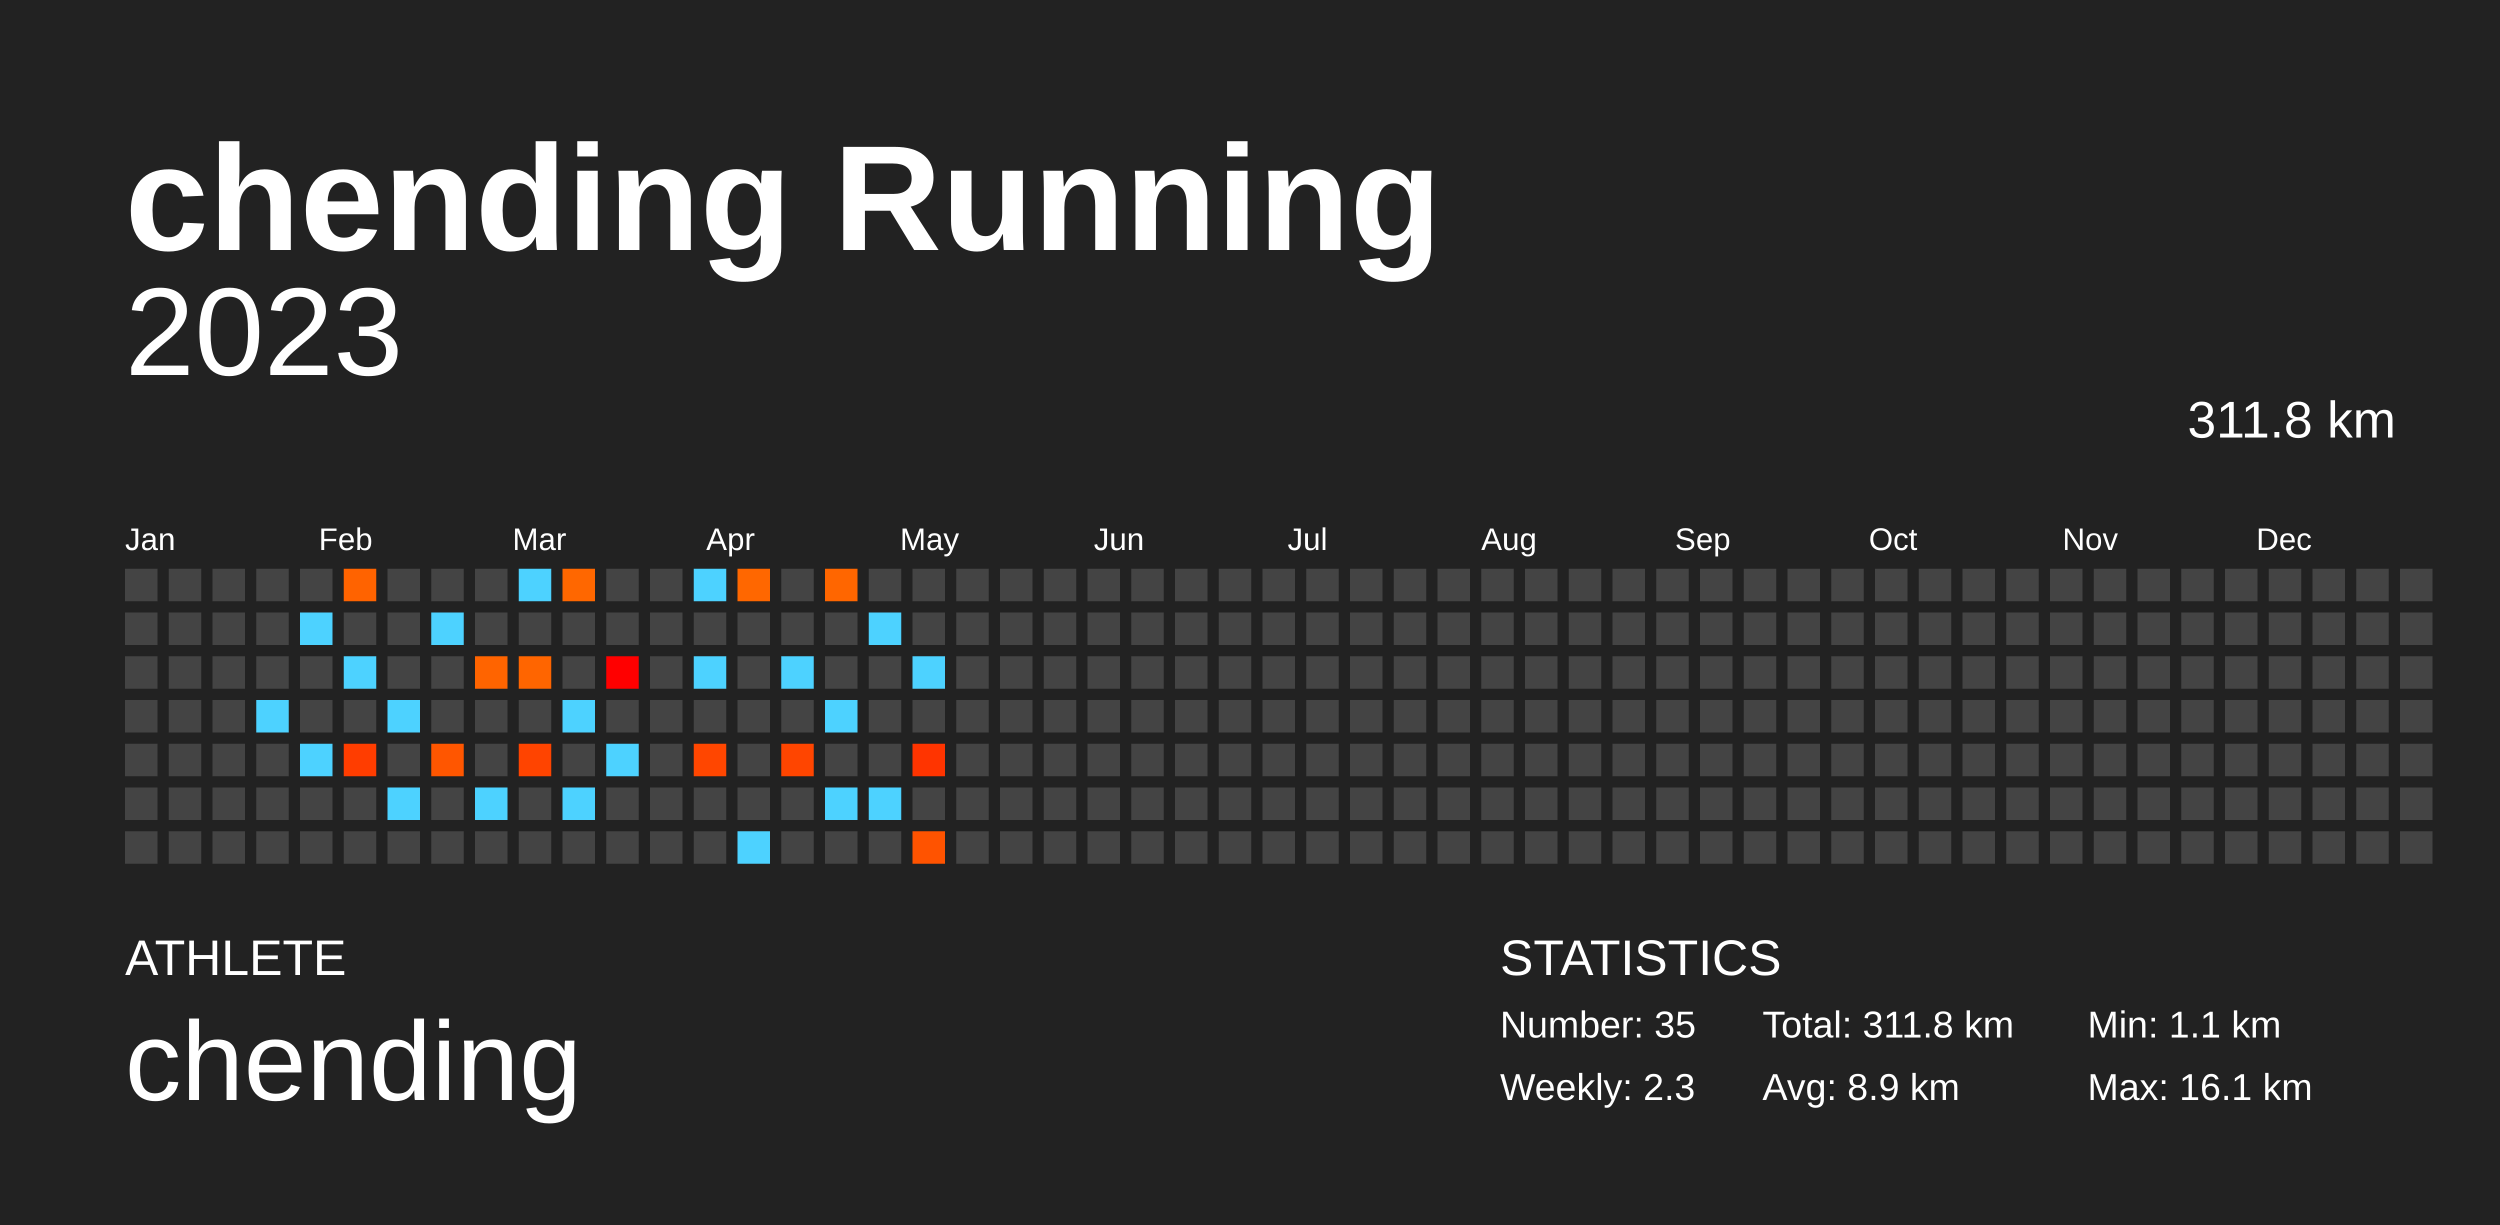
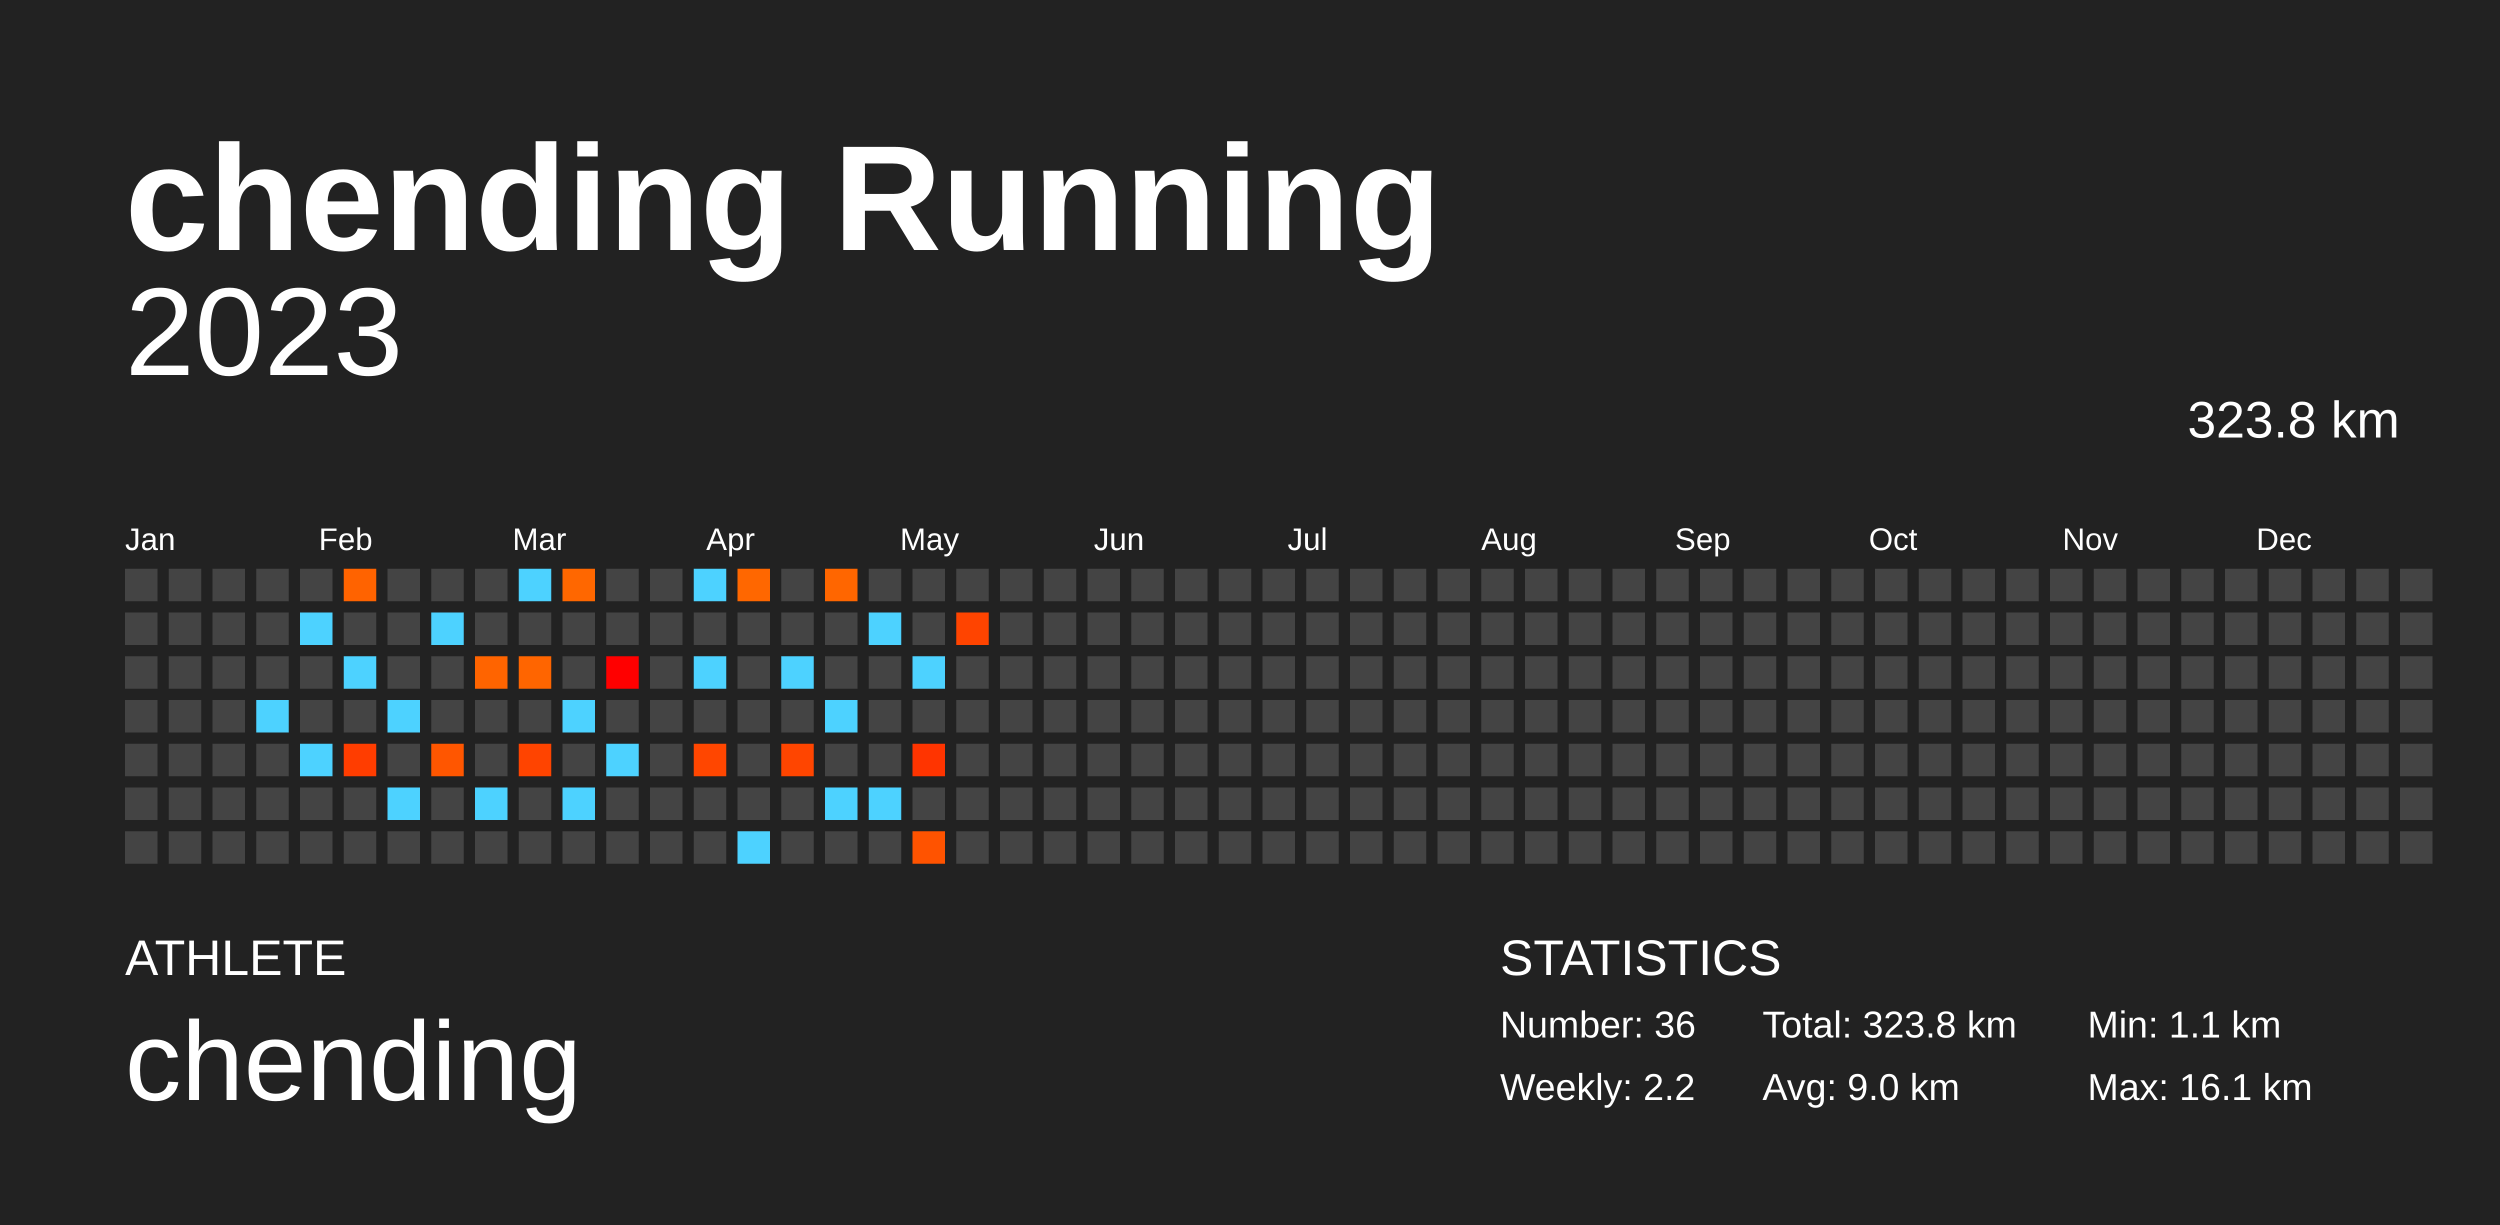
<svg xmlns="http://www.w3.org/2000/svg" baseProfile="full" height="98mm" version="1.1" viewBox="0,0,200,98" width="200mm">
  <defs />
  <rect fill="#222222" height="98" width="200" x="0" y="0" />
  <text fill="#FFFFFF" style="font-size:12px; font-family:Arial; font-weight:bold;" x="10" y="20">chending Running</text>
  <text fill="#FFFFFF" style="font-size:4px; font-family:Arial" x="10" y="78">ATHLETE</text>
  <text fill="#FFFFFF" style="font-size:9px; font-family:Arial" x="10" y="88">chending</text>
  <text fill="#FFFFFF" style="font-size:4px; font-family:Arial" x="120" y="78">STATISTICS</text>
-   <text fill="#FFFFFF" style="font-size:3px; font-family:Arial" x="120" y="83">Number: 35</text>
-   <text fill="#FFFFFF" style="font-size:3px; font-family:Arial" x="120" y="88">Weekly: 2.3</text>
-   <text fill="#FFFFFF" style="font-size:3px; font-family:Arial" x="141" y="83">Total: 311.8 km</text>
-   <text fill="#FFFFFF" style="font-size:3px; font-family:Arial" x="141" y="88">Avg: 8.9 km</text>
+   <text fill="#FFFFFF" style="font-size:3px; font-family:Arial" x="120" y="83">Number: 36</text>
+   <text fill="#FFFFFF" style="font-size:3px; font-family:Arial" x="120" y="88">Weekly: 2.2</text>
+   <text fill="#FFFFFF" style="font-size:3px; font-family:Arial" x="141" y="83">Total: 323.8 km</text>
+   <text fill="#FFFFFF" style="font-size:3px; font-family:Arial" x="141" y="88">Avg: 9.0 km</text>
  <text fill="#FFFFFF" style="font-size:3px; font-family:Arial" x="167" y="83">Min: 1.1 km</text>
  <text fill="#FFFFFF" style="font-size:3px; font-family:Arial" x="167" y="88">Max: 16.1 km</text>
  <text alignment-baseline="hanging" fill="#FFFFFF" style="font-size:10.0px; font-family:Arial;" x="10" y="30">2023</text>
-   <text alignment-baseline="hanging" fill="#FFFFFF" style="font-size:4.125px; font-family:Arial;" x="175" y="35">311.8 km</text>
+   <text alignment-baseline="hanging" fill="#FFFFFF" style="font-size:4.125px; font-family:Arial;" x="175" y="35">323.8 km</text>
  <text fill="#FFFFFF" style="font-size:2.5px; font-family:Arial" x="10.0" y="44">Jan</text>
  <text fill="#FFFFFF" style="font-size:2.5px; font-family:Arial" x="25.5" y="44">Feb</text>
  <text fill="#FFFFFF" style="font-size:2.5px; font-family:Arial" x="41.0" y="44">Mar</text>
  <text fill="#FFFFFF" style="font-size:2.5px; font-family:Arial" x="56.5" y="44">Apr</text>
  <text fill="#FFFFFF" style="font-size:2.5px; font-family:Arial" x="72.0" y="44">May</text>
  <text fill="#FFFFFF" style="font-size:2.5px; font-family:Arial" x="87.5" y="44">Jun</text>
  <text fill="#FFFFFF" style="font-size:2.5px; font-family:Arial" x="103.0" y="44">Jul</text>
  <text fill="#FFFFFF" style="font-size:2.5px; font-family:Arial" x="118.5" y="44">Aug</text>
  <text fill="#FFFFFF" style="font-size:2.5px; font-family:Arial" x="134.0" y="44">Sep</text>
  <text fill="#FFFFFF" style="font-size:2.5px; font-family:Arial" x="149.5" y="44">Oct</text>
  <text fill="#FFFFFF" style="font-size:2.5px; font-family:Arial" x="165.0" y="44">Nov</text>
  <text fill="#FFFFFF" style="font-size:2.5px; font-family:Arial" x="180.5" y="44">Dec</text>
  <rect fill="#444444" height="2.6" width="2.6" x="10.0" y="45.5" />
  <rect fill="#444444" height="2.6" width="2.6" x="10.0" y="49.0" />
  <rect fill="#444444" height="2.6" width="2.6" x="10.0" y="52.5" />
  <rect fill="#444444" height="2.6" width="2.6" x="10.0" y="56.0" />
  <rect fill="#444444" height="2.6" width="2.6" x="10.0" y="59.5" />
  <rect fill="#444444" height="2.6" width="2.6" x="10.0" y="63.0" />
  <rect fill="#444444" height="2.6" width="2.6" x="10.0" y="66.5" />
  <rect fill="#444444" height="2.6" width="2.6" x="13.5" y="45.5" />
  <rect fill="#444444" height="2.6" width="2.6" x="13.5" y="49.0" />
  <rect fill="#444444" height="2.6" width="2.6" x="13.5" y="52.5" />
  <rect fill="#444444" height="2.6" width="2.6" x="13.5" y="56.0" />
  <rect fill="#444444" height="2.6" width="2.6" x="13.5" y="59.5" />
  <rect fill="#444444" height="2.6" width="2.6" x="13.5" y="63.0" />
  <rect fill="#444444" height="2.6" width="2.6" x="13.5" y="66.5" />
  <rect fill="#444444" height="2.6" width="2.6" x="17.0" y="45.5" />
  <rect fill="#444444" height="2.6" width="2.6" x="17.0" y="49.0" />
  <rect fill="#444444" height="2.6" width="2.6" x="17.0" y="52.5" />
  <rect fill="#444444" height="2.6" width="2.6" x="17.0" y="56.0" />
  <rect fill="#444444" height="2.6" width="2.6" x="17.0" y="59.5" />
  <rect fill="#444444" height="2.6" width="2.6" x="17.0" y="63.0" />
  <rect fill="#444444" height="2.6" width="2.6" x="17.0" y="66.5" />
  <rect fill="#444444" height="2.6" width="2.6" x="20.5" y="45.5" />
  <rect fill="#444444" height="2.6" width="2.6" x="20.5" y="49.0" />
  <rect fill="#444444" height="2.6" width="2.6" x="20.5" y="52.5" />
  <rect fill="#4dd2ff" height="2.6" width="2.6" x="20.5" y="56.0" />
  <rect fill="#444444" height="2.6" width="2.6" x="20.5" y="59.5" />
  <rect fill="#444444" height="2.6" width="2.6" x="20.5" y="63.0" />
  <rect fill="#444444" height="2.6" width="2.6" x="20.5" y="66.5" />
  <rect fill="#444444" height="2.6" width="2.6" x="24.0" y="45.5" />
  <rect fill="#4dd2ff" height="2.6" width="2.6" x="24.0" y="49.0" />
  <rect fill="#444444" height="2.6" width="2.6" x="24.0" y="52.5" />
  <rect fill="#444444" height="2.6" width="2.6" x="24.0" y="56.0" />
  <rect fill="#4dd2ff" height="2.6" width="2.6" x="24.0" y="59.5" />
  <rect fill="#444444" height="2.6" width="2.6" x="24.0" y="63.0" />
  <rect fill="#444444" height="2.6" width="2.6" x="24.0" y="66.5" />
  <rect fill="#ff6300" height="2.6" width="2.6" x="27.5" y="45.5" />
  <rect fill="#444444" height="2.6" width="2.6" x="27.5" y="49.0" />
  <rect fill="#4dd2ff" height="2.6" width="2.6" x="27.5" y="52.5" />
  <rect fill="#444444" height="2.6" width="2.6" x="27.5" y="56.0" />
  <rect fill="#ff3d00" height="2.6" width="2.6" x="27.5" y="59.5" />
  <rect fill="#444444" height="2.6" width="2.6" x="27.5" y="63.0" />
  <rect fill="#444444" height="2.6" width="2.6" x="27.5" y="66.5" />
  <rect fill="#444444" height="2.6" width="2.6" x="31.0" y="45.5" />
  <rect fill="#444444" height="2.6" width="2.6" x="31.0" y="49.0" />
  <rect fill="#444444" height="2.6" width="2.6" x="31.0" y="52.5" />
  <rect fill="#4dd2ff" height="2.6" width="2.6" x="31.0" y="56.0" />
  <rect fill="#444444" height="2.6" width="2.6" x="31.0" y="59.5" />
  <rect fill="#4dd2ff" height="2.6" width="2.6" x="31.0" y="63.0" />
  <rect fill="#444444" height="2.6" width="2.6" x="31.0" y="66.5" />
  <rect fill="#444444" height="2.6" width="2.6" x="34.5" y="45.5" />
  <rect fill="#4dd2ff" height="2.6" width="2.6" x="34.5" y="49.0" />
  <rect fill="#444444" height="2.6" width="2.6" x="34.5" y="52.5" />
  <rect fill="#444444" height="2.6" width="2.6" x="34.5" y="56.0" />
  <rect fill="#ff5600" height="2.6" width="2.6" x="34.5" y="59.5" />
  <rect fill="#444444" height="2.6" width="2.6" x="34.5" y="63.0" />
  <rect fill="#444444" height="2.6" width="2.6" x="34.5" y="66.5" />
  <rect fill="#444444" height="2.6" width="2.6" x="38.0" y="45.5" />
  <rect fill="#444444" height="2.6" width="2.6" x="38.0" y="49.0" />
  <rect fill="#ff6400" height="2.6" width="2.6" x="38.0" y="52.5" />
  <rect fill="#444444" height="2.6" width="2.6" x="38.0" y="56.0" />
  <rect fill="#444444" height="2.6" width="2.6" x="38.0" y="59.5" />
  <rect fill="#4dd2ff" height="2.6" width="2.6" x="38.0" y="63.0" />
  <rect fill="#444444" height="2.6" width="2.6" x="38.0" y="66.5" />
  <rect fill="#4dd2ff" height="2.6" width="2.6" x="41.5" y="45.5" />
  <rect fill="#444444" height="2.6" width="2.6" x="41.5" y="49.0" />
  <rect fill="#ff6500" height="2.6" width="2.6" x="41.5" y="52.5" />
  <rect fill="#444444" height="2.6" width="2.6" x="41.5" y="56.0" />
  <rect fill="#ff4400" height="2.6" width="2.6" x="41.5" y="59.5" />
  <rect fill="#444444" height="2.6" width="2.6" x="41.5" y="63.0" />
  <rect fill="#444444" height="2.6" width="2.6" x="41.5" y="66.5" />
  <rect fill="#ff6700" height="2.6" width="2.6" x="45.0" y="45.5" />
  <rect fill="#444444" height="2.6" width="2.6" x="45.0" y="49.0" />
  <rect fill="#444444" height="2.6" width="2.6" x="45.0" y="52.5" />
  <rect fill="#4dd2ff" height="2.6" width="2.6" x="45.0" y="56.0" />
  <rect fill="#444444" height="2.6" width="2.6" x="45.0" y="59.5" />
  <rect fill="#4dd2ff" height="2.6" width="2.6" x="45.0" y="63.0" />
  <rect fill="#444444" height="2.6" width="2.6" x="45.0" y="66.5" />
  <rect fill="#444444" height="2.6" width="2.6" x="48.5" y="45.5" />
  <rect fill="#444444" height="2.6" width="2.6" x="48.5" y="49.0" />
  <rect fill="#ff0000" height="2.6" width="2.6" x="48.5" y="52.5" />
  <rect fill="#444444" height="2.6" width="2.6" x="48.5" y="56.0" />
  <rect fill="#4dd2ff" height="2.6" width="2.6" x="48.5" y="59.5" />
  <rect fill="#444444" height="2.6" width="2.6" x="48.5" y="63.0" />
  <rect fill="#444444" height="2.6" width="2.6" x="48.5" y="66.5" />
  <rect fill="#444444" height="2.6" width="2.6" x="52.0" y="45.5" />
  <rect fill="#444444" height="2.6" width="2.6" x="52.0" y="49.0" />
  <rect fill="#444444" height="2.6" width="2.6" x="52.0" y="52.5" />
  <rect fill="#444444" height="2.6" width="2.6" x="52.0" y="56.0" />
  <rect fill="#444444" height="2.6" width="2.6" x="52.0" y="59.5" />
  <rect fill="#444444" height="2.6" width="2.6" x="52.0" y="63.0" />
  <rect fill="#444444" height="2.6" width="2.6" x="52.0" y="66.5" />
  <rect fill="#4dd2ff" height="2.6" width="2.6" x="55.5" y="45.5" />
  <rect fill="#444444" height="2.6" width="2.6" x="55.5" y="49.0" />
  <rect fill="#4dd2ff" height="2.6" width="2.6" x="55.5" y="52.5" />
  <rect fill="#444444" height="2.6" width="2.6" x="55.5" y="56.0" />
  <rect fill="#ff4600" height="2.6" width="2.6" x="55.5" y="59.5" />
  <rect fill="#444444" height="2.6" width="2.6" x="55.5" y="63.0" />
  <rect fill="#444444" height="2.6" width="2.6" x="55.5" y="66.5" />
  <rect fill="#ff6700" height="2.6" width="2.6" x="59.0" y="45.5" />
  <rect fill="#444444" height="2.6" width="2.6" x="59.0" y="49.0" />
  <rect fill="#444444" height="2.6" width="2.6" x="59.0" y="52.5" />
  <rect fill="#444444" height="2.6" width="2.6" x="59.0" y="56.0" />
  <rect fill="#444444" height="2.6" width="2.6" x="59.0" y="59.5" />
  <rect fill="#444444" height="2.6" width="2.6" x="59.0" y="63.0" />
  <rect fill="#4dd2ff" height="2.6" width="2.6" x="59.0" y="66.5" />
  <rect fill="#444444" height="2.6" width="2.6" x="62.5" y="45.5" />
  <rect fill="#444444" height="2.6" width="2.6" x="62.5" y="49.0" />
  <rect fill="#4dd2ff" height="2.6" width="2.6" x="62.5" y="52.5" />
  <rect fill="#444444" height="2.6" width="2.6" x="62.5" y="56.0" />
  <rect fill="#ff4500" height="2.6" width="2.6" x="62.5" y="59.5" />
  <rect fill="#444444" height="2.6" width="2.6" x="62.5" y="63.0" />
  <rect fill="#444444" height="2.6" width="2.6" x="62.5" y="66.5" />
  <rect fill="#ff6600" height="2.6" width="2.6" x="66.0" y="45.5" />
  <rect fill="#444444" height="2.6" width="2.6" x="66.0" y="49.0" />
  <rect fill="#444444" height="2.6" width="2.6" x="66.0" y="52.5" />
  <rect fill="#4dd2ff" height="2.6" width="2.6" x="66.0" y="56.0" />
  <rect fill="#444444" height="2.6" width="2.6" x="66.0" y="59.5" />
  <rect fill="#4dd2ff" height="2.6" width="2.6" x="66.0" y="63.0" />
  <rect fill="#444444" height="2.6" width="2.6" x="66.0" y="66.5" />
  <rect fill="#444444" height="2.6" width="2.6" x="69.5" y="45.5" />
  <rect fill="#4dd2ff" height="2.6" width="2.6" x="69.5" y="49.0" />
  <rect fill="#444444" height="2.6" width="2.6" x="69.5" y="52.5" />
  <rect fill="#444444" height="2.6" width="2.6" x="69.5" y="56.0" />
  <rect fill="#444444" height="2.6" width="2.6" x="69.5" y="59.5" />
  <rect fill="#4dd2ff" height="2.6" width="2.6" x="69.5" y="63.0" />
  <rect fill="#444444" height="2.6" width="2.6" x="69.5" y="66.5" />
  <rect fill="#444444" height="2.6" width="2.6" x="73.0" y="45.5" />
  <rect fill="#444444" height="2.6" width="2.6" x="73.0" y="49.0" />
  <rect fill="#4dd2ff" height="2.6" width="2.6" x="73.0" y="52.5" />
  <rect fill="#444444" height="2.6" width="2.6" x="73.0" y="56.0" />
  <rect fill="#ff3400" height="2.6" width="2.6" x="73.0" y="59.5" />
  <rect fill="#444444" height="2.6" width="2.6" x="73.0" y="63.0" />
  <rect fill="#ff5300" height="2.6" width="2.6" x="73.0" y="66.5" />
  <rect fill="#444444" height="2.6" width="2.6" x="76.5" y="45.5" />
-   <rect fill="#444444" height="2.6" width="2.6" x="76.5" y="49.0" />
+   <rect fill="#ff4400" height="2.6" width="2.6" x="76.5" y="49.0" />
  <rect fill="#444444" height="2.6" width="2.6" x="76.5" y="52.5" />
  <rect fill="#444444" height="2.6" width="2.6" x="76.5" y="56.0" />
  <rect fill="#444444" height="2.6" width="2.6" x="76.5" y="59.5" />
  <rect fill="#444444" height="2.6" width="2.6" x="76.5" y="63.0" />
  <rect fill="#444444" height="2.6" width="2.6" x="76.5" y="66.5" />
  <rect fill="#444444" height="2.6" width="2.6" x="80.0" y="45.5" />
  <rect fill="#444444" height="2.6" width="2.6" x="80.0" y="49.0" />
  <rect fill="#444444" height="2.6" width="2.6" x="80.0" y="52.5" />
  <rect fill="#444444" height="2.6" width="2.6" x="80.0" y="56.0" />
  <rect fill="#444444" height="2.6" width="2.6" x="80.0" y="59.5" />
  <rect fill="#444444" height="2.6" width="2.6" x="80.0" y="63.0" />
  <rect fill="#444444" height="2.6" width="2.6" x="80.0" y="66.5" />
  <rect fill="#444444" height="2.6" width="2.6" x="83.5" y="45.5" />
  <rect fill="#444444" height="2.6" width="2.6" x="83.5" y="49.0" />
  <rect fill="#444444" height="2.6" width="2.6" x="83.5" y="52.5" />
  <rect fill="#444444" height="2.6" width="2.6" x="83.5" y="56.0" />
  <rect fill="#444444" height="2.6" width="2.6" x="83.5" y="59.5" />
  <rect fill="#444444" height="2.6" width="2.6" x="83.5" y="63.0" />
  <rect fill="#444444" height="2.6" width="2.6" x="83.5" y="66.5" />
  <rect fill="#444444" height="2.6" width="2.6" x="87.0" y="45.5" />
  <rect fill="#444444" height="2.6" width="2.6" x="87.0" y="49.0" />
  <rect fill="#444444" height="2.6" width="2.6" x="87.0" y="52.5" />
  <rect fill="#444444" height="2.6" width="2.6" x="87.0" y="56.0" />
  <rect fill="#444444" height="2.6" width="2.6" x="87.0" y="59.5" />
  <rect fill="#444444" height="2.6" width="2.6" x="87.0" y="63.0" />
  <rect fill="#444444" height="2.6" width="2.6" x="87.0" y="66.5" />
  <rect fill="#444444" height="2.6" width="2.6" x="90.5" y="45.5" />
  <rect fill="#444444" height="2.6" width="2.6" x="90.5" y="49.0" />
  <rect fill="#444444" height="2.6" width="2.6" x="90.5" y="52.5" />
  <rect fill="#444444" height="2.6" width="2.6" x="90.5" y="56.0" />
  <rect fill="#444444" height="2.6" width="2.6" x="90.5" y="59.5" />
  <rect fill="#444444" height="2.6" width="2.6" x="90.5" y="63.0" />
  <rect fill="#444444" height="2.6" width="2.6" x="90.5" y="66.5" />
  <rect fill="#444444" height="2.6" width="2.6" x="94.0" y="45.5" />
  <rect fill="#444444" height="2.6" width="2.6" x="94.0" y="49.0" />
  <rect fill="#444444" height="2.6" width="2.6" x="94.0" y="52.5" />
  <rect fill="#444444" height="2.6" width="2.6" x="94.0" y="56.0" />
  <rect fill="#444444" height="2.6" width="2.6" x="94.0" y="59.5" />
  <rect fill="#444444" height="2.6" width="2.6" x="94.0" y="63.0" />
  <rect fill="#444444" height="2.6" width="2.6" x="94.0" y="66.5" />
  <rect fill="#444444" height="2.6" width="2.6" x="97.5" y="45.5" />
  <rect fill="#444444" height="2.6" width="2.6" x="97.5" y="49.0" />
  <rect fill="#444444" height="2.6" width="2.6" x="97.5" y="52.5" />
  <rect fill="#444444" height="2.6" width="2.6" x="97.5" y="56.0" />
  <rect fill="#444444" height="2.6" width="2.6" x="97.5" y="59.5" />
  <rect fill="#444444" height="2.6" width="2.6" x="97.5" y="63.0" />
  <rect fill="#444444" height="2.6" width="2.6" x="97.5" y="66.5" />
  <rect fill="#444444" height="2.6" width="2.6" x="101.0" y="45.5" />
  <rect fill="#444444" height="2.6" width="2.6" x="101.0" y="49.0" />
  <rect fill="#444444" height="2.6" width="2.6" x="101.0" y="52.5" />
  <rect fill="#444444" height="2.6" width="2.6" x="101.0" y="56.0" />
  <rect fill="#444444" height="2.6" width="2.6" x="101.0" y="59.5" />
  <rect fill="#444444" height="2.6" width="2.6" x="101.0" y="63.0" />
  <rect fill="#444444" height="2.6" width="2.6" x="101.0" y="66.5" />
  <rect fill="#444444" height="2.6" width="2.6" x="104.5" y="45.5" />
  <rect fill="#444444" height="2.6" width="2.6" x="104.5" y="49.0" />
  <rect fill="#444444" height="2.6" width="2.6" x="104.5" y="52.5" />
  <rect fill="#444444" height="2.6" width="2.6" x="104.5" y="56.0" />
  <rect fill="#444444" height="2.6" width="2.6" x="104.5" y="59.5" />
  <rect fill="#444444" height="2.6" width="2.6" x="104.5" y="63.0" />
  <rect fill="#444444" height="2.6" width="2.6" x="104.5" y="66.5" />
  <rect fill="#444444" height="2.6" width="2.6" x="108.0" y="45.5" />
  <rect fill="#444444" height="2.6" width="2.6" x="108.0" y="49.0" />
  <rect fill="#444444" height="2.6" width="2.6" x="108.0" y="52.5" />
  <rect fill="#444444" height="2.6" width="2.6" x="108.0" y="56.0" />
  <rect fill="#444444" height="2.6" width="2.6" x="108.0" y="59.5" />
  <rect fill="#444444" height="2.6" width="2.6" x="108.0" y="63.0" />
  <rect fill="#444444" height="2.6" width="2.6" x="108.0" y="66.5" />
  <rect fill="#444444" height="2.6" width="2.6" x="111.5" y="45.5" />
  <rect fill="#444444" height="2.6" width="2.6" x="111.5" y="49.0" />
  <rect fill="#444444" height="2.6" width="2.6" x="111.5" y="52.5" />
  <rect fill="#444444" height="2.6" width="2.6" x="111.5" y="56.0" />
  <rect fill="#444444" height="2.6" width="2.6" x="111.5" y="59.5" />
  <rect fill="#444444" height="2.6" width="2.6" x="111.5" y="63.0" />
  <rect fill="#444444" height="2.6" width="2.6" x="111.5" y="66.5" />
  <rect fill="#444444" height="2.6" width="2.6" x="115.0" y="45.5" />
  <rect fill="#444444" height="2.6" width="2.6" x="115.0" y="49.0" />
  <rect fill="#444444" height="2.6" width="2.6" x="115.0" y="52.5" />
  <rect fill="#444444" height="2.6" width="2.6" x="115.0" y="56.0" />
  <rect fill="#444444" height="2.6" width="2.6" x="115.0" y="59.5" />
  <rect fill="#444444" height="2.6" width="2.6" x="115.0" y="63.0" />
  <rect fill="#444444" height="2.6" width="2.6" x="115.0" y="66.5" />
  <rect fill="#444444" height="2.6" width="2.6" x="118.5" y="45.5" />
  <rect fill="#444444" height="2.6" width="2.6" x="118.5" y="49.0" />
  <rect fill="#444444" height="2.6" width="2.6" x="118.5" y="52.5" />
  <rect fill="#444444" height="2.6" width="2.6" x="118.5" y="56.0" />
  <rect fill="#444444" height="2.6" width="2.6" x="118.5" y="59.5" />
  <rect fill="#444444" height="2.6" width="2.6" x="118.5" y="63.0" />
  <rect fill="#444444" height="2.6" width="2.6" x="118.5" y="66.5" />
  <rect fill="#444444" height="2.6" width="2.6" x="122.0" y="45.5" />
  <rect fill="#444444" height="2.6" width="2.6" x="122.0" y="49.0" />
  <rect fill="#444444" height="2.6" width="2.6" x="122.0" y="52.5" />
  <rect fill="#444444" height="2.6" width="2.6" x="122.0" y="56.0" />
  <rect fill="#444444" height="2.6" width="2.6" x="122.0" y="59.5" />
  <rect fill="#444444" height="2.6" width="2.6" x="122.0" y="63.0" />
  <rect fill="#444444" height="2.6" width="2.6" x="122.0" y="66.5" />
  <rect fill="#444444" height="2.6" width="2.6" x="125.5" y="45.5" />
  <rect fill="#444444" height="2.6" width="2.6" x="125.5" y="49.0" />
  <rect fill="#444444" height="2.6" width="2.6" x="125.5" y="52.5" />
  <rect fill="#444444" height="2.6" width="2.6" x="125.5" y="56.0" />
  <rect fill="#444444" height="2.6" width="2.6" x="125.5" y="59.5" />
  <rect fill="#444444" height="2.6" width="2.6" x="125.5" y="63.0" />
  <rect fill="#444444" height="2.6" width="2.6" x="125.5" y="66.5" />
  <rect fill="#444444" height="2.6" width="2.6" x="129.0" y="45.5" />
  <rect fill="#444444" height="2.6" width="2.6" x="129.0" y="49.0" />
  <rect fill="#444444" height="2.6" width="2.6" x="129.0" y="52.5" />
  <rect fill="#444444" height="2.6" width="2.6" x="129.0" y="56.0" />
  <rect fill="#444444" height="2.6" width="2.6" x="129.0" y="59.5" />
  <rect fill="#444444" height="2.6" width="2.6" x="129.0" y="63.0" />
  <rect fill="#444444" height="2.6" width="2.6" x="129.0" y="66.5" />
  <rect fill="#444444" height="2.6" width="2.6" x="132.5" y="45.5" />
  <rect fill="#444444" height="2.6" width="2.6" x="132.5" y="49.0" />
  <rect fill="#444444" height="2.6" width="2.6" x="132.5" y="52.5" />
  <rect fill="#444444" height="2.6" width="2.6" x="132.5" y="56.0" />
  <rect fill="#444444" height="2.6" width="2.6" x="132.5" y="59.5" />
  <rect fill="#444444" height="2.6" width="2.6" x="132.5" y="63.0" />
  <rect fill="#444444" height="2.6" width="2.6" x="132.5" y="66.5" />
  <rect fill="#444444" height="2.6" width="2.6" x="136.0" y="45.5" />
  <rect fill="#444444" height="2.6" width="2.6" x="136.0" y="49.0" />
  <rect fill="#444444" height="2.6" width="2.6" x="136.0" y="52.5" />
  <rect fill="#444444" height="2.6" width="2.6" x="136.0" y="56.0" />
  <rect fill="#444444" height="2.6" width="2.6" x="136.0" y="59.5" />
  <rect fill="#444444" height="2.6" width="2.6" x="136.0" y="63.0" />
  <rect fill="#444444" height="2.6" width="2.6" x="136.0" y="66.5" />
  <rect fill="#444444" height="2.6" width="2.6" x="139.5" y="45.5" />
  <rect fill="#444444" height="2.6" width="2.6" x="139.5" y="49.0" />
  <rect fill="#444444" height="2.6" width="2.6" x="139.5" y="52.5" />
  <rect fill="#444444" height="2.6" width="2.6" x="139.5" y="56.0" />
  <rect fill="#444444" height="2.6" width="2.6" x="139.5" y="59.5" />
  <rect fill="#444444" height="2.6" width="2.6" x="139.5" y="63.0" />
  <rect fill="#444444" height="2.6" width="2.6" x="139.5" y="66.5" />
  <rect fill="#444444" height="2.6" width="2.6" x="143.0" y="45.5" />
  <rect fill="#444444" height="2.6" width="2.6" x="143.0" y="49.0" />
  <rect fill="#444444" height="2.6" width="2.6" x="143.0" y="52.5" />
  <rect fill="#444444" height="2.6" width="2.6" x="143.0" y="56.0" />
  <rect fill="#444444" height="2.6" width="2.6" x="143.0" y="59.5" />
  <rect fill="#444444" height="2.6" width="2.6" x="143.0" y="63.0" />
  <rect fill="#444444" height="2.6" width="2.6" x="143.0" y="66.5" />
  <rect fill="#444444" height="2.6" width="2.6" x="146.5" y="45.5" />
  <rect fill="#444444" height="2.6" width="2.6" x="146.5" y="49.0" />
  <rect fill="#444444" height="2.6" width="2.6" x="146.5" y="52.5" />
  <rect fill="#444444" height="2.6" width="2.6" x="146.5" y="56.0" />
  <rect fill="#444444" height="2.6" width="2.6" x="146.5" y="59.5" />
  <rect fill="#444444" height="2.6" width="2.6" x="146.5" y="63.0" />
  <rect fill="#444444" height="2.6" width="2.6" x="146.5" y="66.5" />
  <rect fill="#444444" height="2.6" width="2.6" x="150.0" y="45.5" />
  <rect fill="#444444" height="2.6" width="2.6" x="150.0" y="49.0" />
  <rect fill="#444444" height="2.6" width="2.6" x="150.0" y="52.5" />
  <rect fill="#444444" height="2.6" width="2.6" x="150.0" y="56.0" />
  <rect fill="#444444" height="2.6" width="2.6" x="150.0" y="59.5" />
  <rect fill="#444444" height="2.6" width="2.6" x="150.0" y="63.0" />
  <rect fill="#444444" height="2.6" width="2.6" x="150.0" y="66.5" />
  <rect fill="#444444" height="2.6" width="2.6" x="153.5" y="45.5" />
  <rect fill="#444444" height="2.6" width="2.6" x="153.5" y="49.0" />
  <rect fill="#444444" height="2.6" width="2.6" x="153.5" y="52.5" />
  <rect fill="#444444" height="2.6" width="2.6" x="153.5" y="56.0" />
  <rect fill="#444444" height="2.6" width="2.6" x="153.5" y="59.5" />
  <rect fill="#444444" height="2.6" width="2.6" x="153.5" y="63.0" />
  <rect fill="#444444" height="2.6" width="2.6" x="153.5" y="66.5" />
  <rect fill="#444444" height="2.6" width="2.6" x="157.0" y="45.5" />
  <rect fill="#444444" height="2.6" width="2.6" x="157.0" y="49.0" />
  <rect fill="#444444" height="2.6" width="2.6" x="157.0" y="52.5" />
  <rect fill="#444444" height="2.6" width="2.6" x="157.0" y="56.0" />
  <rect fill="#444444" height="2.6" width="2.6" x="157.0" y="59.5" />
  <rect fill="#444444" height="2.6" width="2.6" x="157.0" y="63.0" />
  <rect fill="#444444" height="2.6" width="2.6" x="157.0" y="66.5" />
  <rect fill="#444444" height="2.6" width="2.6" x="160.5" y="45.5" />
  <rect fill="#444444" height="2.6" width="2.6" x="160.5" y="49.0" />
  <rect fill="#444444" height="2.6" width="2.6" x="160.5" y="52.5" />
  <rect fill="#444444" height="2.6" width="2.6" x="160.5" y="56.0" />
  <rect fill="#444444" height="2.6" width="2.6" x="160.5" y="59.5" />
  <rect fill="#444444" height="2.6" width="2.6" x="160.5" y="63.0" />
  <rect fill="#444444" height="2.6" width="2.6" x="160.5" y="66.5" />
  <rect fill="#444444" height="2.6" width="2.6" x="164.0" y="45.5" />
  <rect fill="#444444" height="2.6" width="2.6" x="164.0" y="49.0" />
  <rect fill="#444444" height="2.6" width="2.6" x="164.0" y="52.5" />
  <rect fill="#444444" height="2.6" width="2.6" x="164.0" y="56.0" />
  <rect fill="#444444" height="2.6" width="2.6" x="164.0" y="59.5" />
  <rect fill="#444444" height="2.6" width="2.6" x="164.0" y="63.0" />
  <rect fill="#444444" height="2.6" width="2.6" x="164.0" y="66.5" />
  <rect fill="#444444" height="2.6" width="2.6" x="167.5" y="45.5" />
  <rect fill="#444444" height="2.6" width="2.6" x="167.5" y="49.0" />
  <rect fill="#444444" height="2.6" width="2.6" x="167.5" y="52.5" />
  <rect fill="#444444" height="2.6" width="2.6" x="167.5" y="56.0" />
  <rect fill="#444444" height="2.6" width="2.6" x="167.5" y="59.5" />
  <rect fill="#444444" height="2.6" width="2.6" x="167.5" y="63.0" />
  <rect fill="#444444" height="2.6" width="2.6" x="167.5" y="66.5" />
  <rect fill="#444444" height="2.6" width="2.6" x="171.0" y="45.5" />
  <rect fill="#444444" height="2.6" width="2.6" x="171.0" y="49.0" />
  <rect fill="#444444" height="2.6" width="2.6" x="171.0" y="52.5" />
  <rect fill="#444444" height="2.6" width="2.6" x="171.0" y="56.0" />
  <rect fill="#444444" height="2.6" width="2.6" x="171.0" y="59.5" />
  <rect fill="#444444" height="2.6" width="2.6" x="171.0" y="63.0" />
  <rect fill="#444444" height="2.6" width="2.6" x="171.0" y="66.5" />
  <rect fill="#444444" height="2.6" width="2.6" x="174.5" y="45.5" />
  <rect fill="#444444" height="2.6" width="2.6" x="174.5" y="49.0" />
  <rect fill="#444444" height="2.6" width="2.6" x="174.5" y="52.5" />
  <rect fill="#444444" height="2.6" width="2.6" x="174.5" y="56.0" />
  <rect fill="#444444" height="2.6" width="2.6" x="174.5" y="59.5" />
  <rect fill="#444444" height="2.6" width="2.6" x="174.5" y="63.0" />
  <rect fill="#444444" height="2.6" width="2.6" x="174.5" y="66.5" />
  <rect fill="#444444" height="2.6" width="2.6" x="178.0" y="45.5" />
  <rect fill="#444444" height="2.6" width="2.6" x="178.0" y="49.0" />
  <rect fill="#444444" height="2.6" width="2.6" x="178.0" y="52.5" />
  <rect fill="#444444" height="2.6" width="2.6" x="178.0" y="56.0" />
  <rect fill="#444444" height="2.6" width="2.6" x="178.0" y="59.5" />
  <rect fill="#444444" height="2.6" width="2.6" x="178.0" y="63.0" />
  <rect fill="#444444" height="2.6" width="2.6" x="178.0" y="66.5" />
  <rect fill="#444444" height="2.6" width="2.6" x="181.5" y="45.5" />
  <rect fill="#444444" height="2.6" width="2.6" x="181.5" y="49.0" />
  <rect fill="#444444" height="2.6" width="2.6" x="181.5" y="52.5" />
  <rect fill="#444444" height="2.6" width="2.6" x="181.5" y="56.0" />
  <rect fill="#444444" height="2.6" width="2.6" x="181.5" y="59.5" />
  <rect fill="#444444" height="2.6" width="2.6" x="181.5" y="63.0" />
  <rect fill="#444444" height="2.6" width="2.6" x="181.5" y="66.5" />
  <rect fill="#444444" height="2.6" width="2.6" x="185.0" y="45.5" />
  <rect fill="#444444" height="2.6" width="2.6" x="185.0" y="49.0" />
  <rect fill="#444444" height="2.6" width="2.6" x="185.0" y="52.5" />
  <rect fill="#444444" height="2.6" width="2.6" x="185.0" y="56.0" />
  <rect fill="#444444" height="2.6" width="2.6" x="185.0" y="59.5" />
  <rect fill="#444444" height="2.6" width="2.6" x="185.0" y="63.0" />
  <rect fill="#444444" height="2.6" width="2.6" x="185.0" y="66.5" />
  <rect fill="#444444" height="2.6" width="2.6" x="188.5" y="45.5" />
  <rect fill="#444444" height="2.6" width="2.6" x="188.5" y="49.0" />
  <rect fill="#444444" height="2.6" width="2.6" x="188.5" y="52.5" />
  <rect fill="#444444" height="2.6" width="2.6" x="188.5" y="56.0" />
  <rect fill="#444444" height="2.6" width="2.6" x="188.5" y="59.5" />
  <rect fill="#444444" height="2.6" width="2.6" x="188.5" y="63.0" />
  <rect fill="#444444" height="2.6" width="2.6" x="188.5" y="66.5" />
  <rect fill="#444444" height="2.6" width="2.6" x="192.0" y="45.5" />
  <rect fill="#444444" height="2.6" width="2.6" x="192.0" y="49.0" />
  <rect fill="#444444" height="2.6" width="2.6" x="192.0" y="52.5" />
  <rect fill="#444444" height="2.6" width="2.6" x="192.0" y="56.0" />
  <rect fill="#444444" height="2.6" width="2.6" x="192.0" y="59.5" />
  <rect fill="#444444" height="2.6" width="2.6" x="192.0" y="63.0" />
  <rect fill="#444444" height="2.6" width="2.6" x="192.0" y="66.5" />
</svg>
